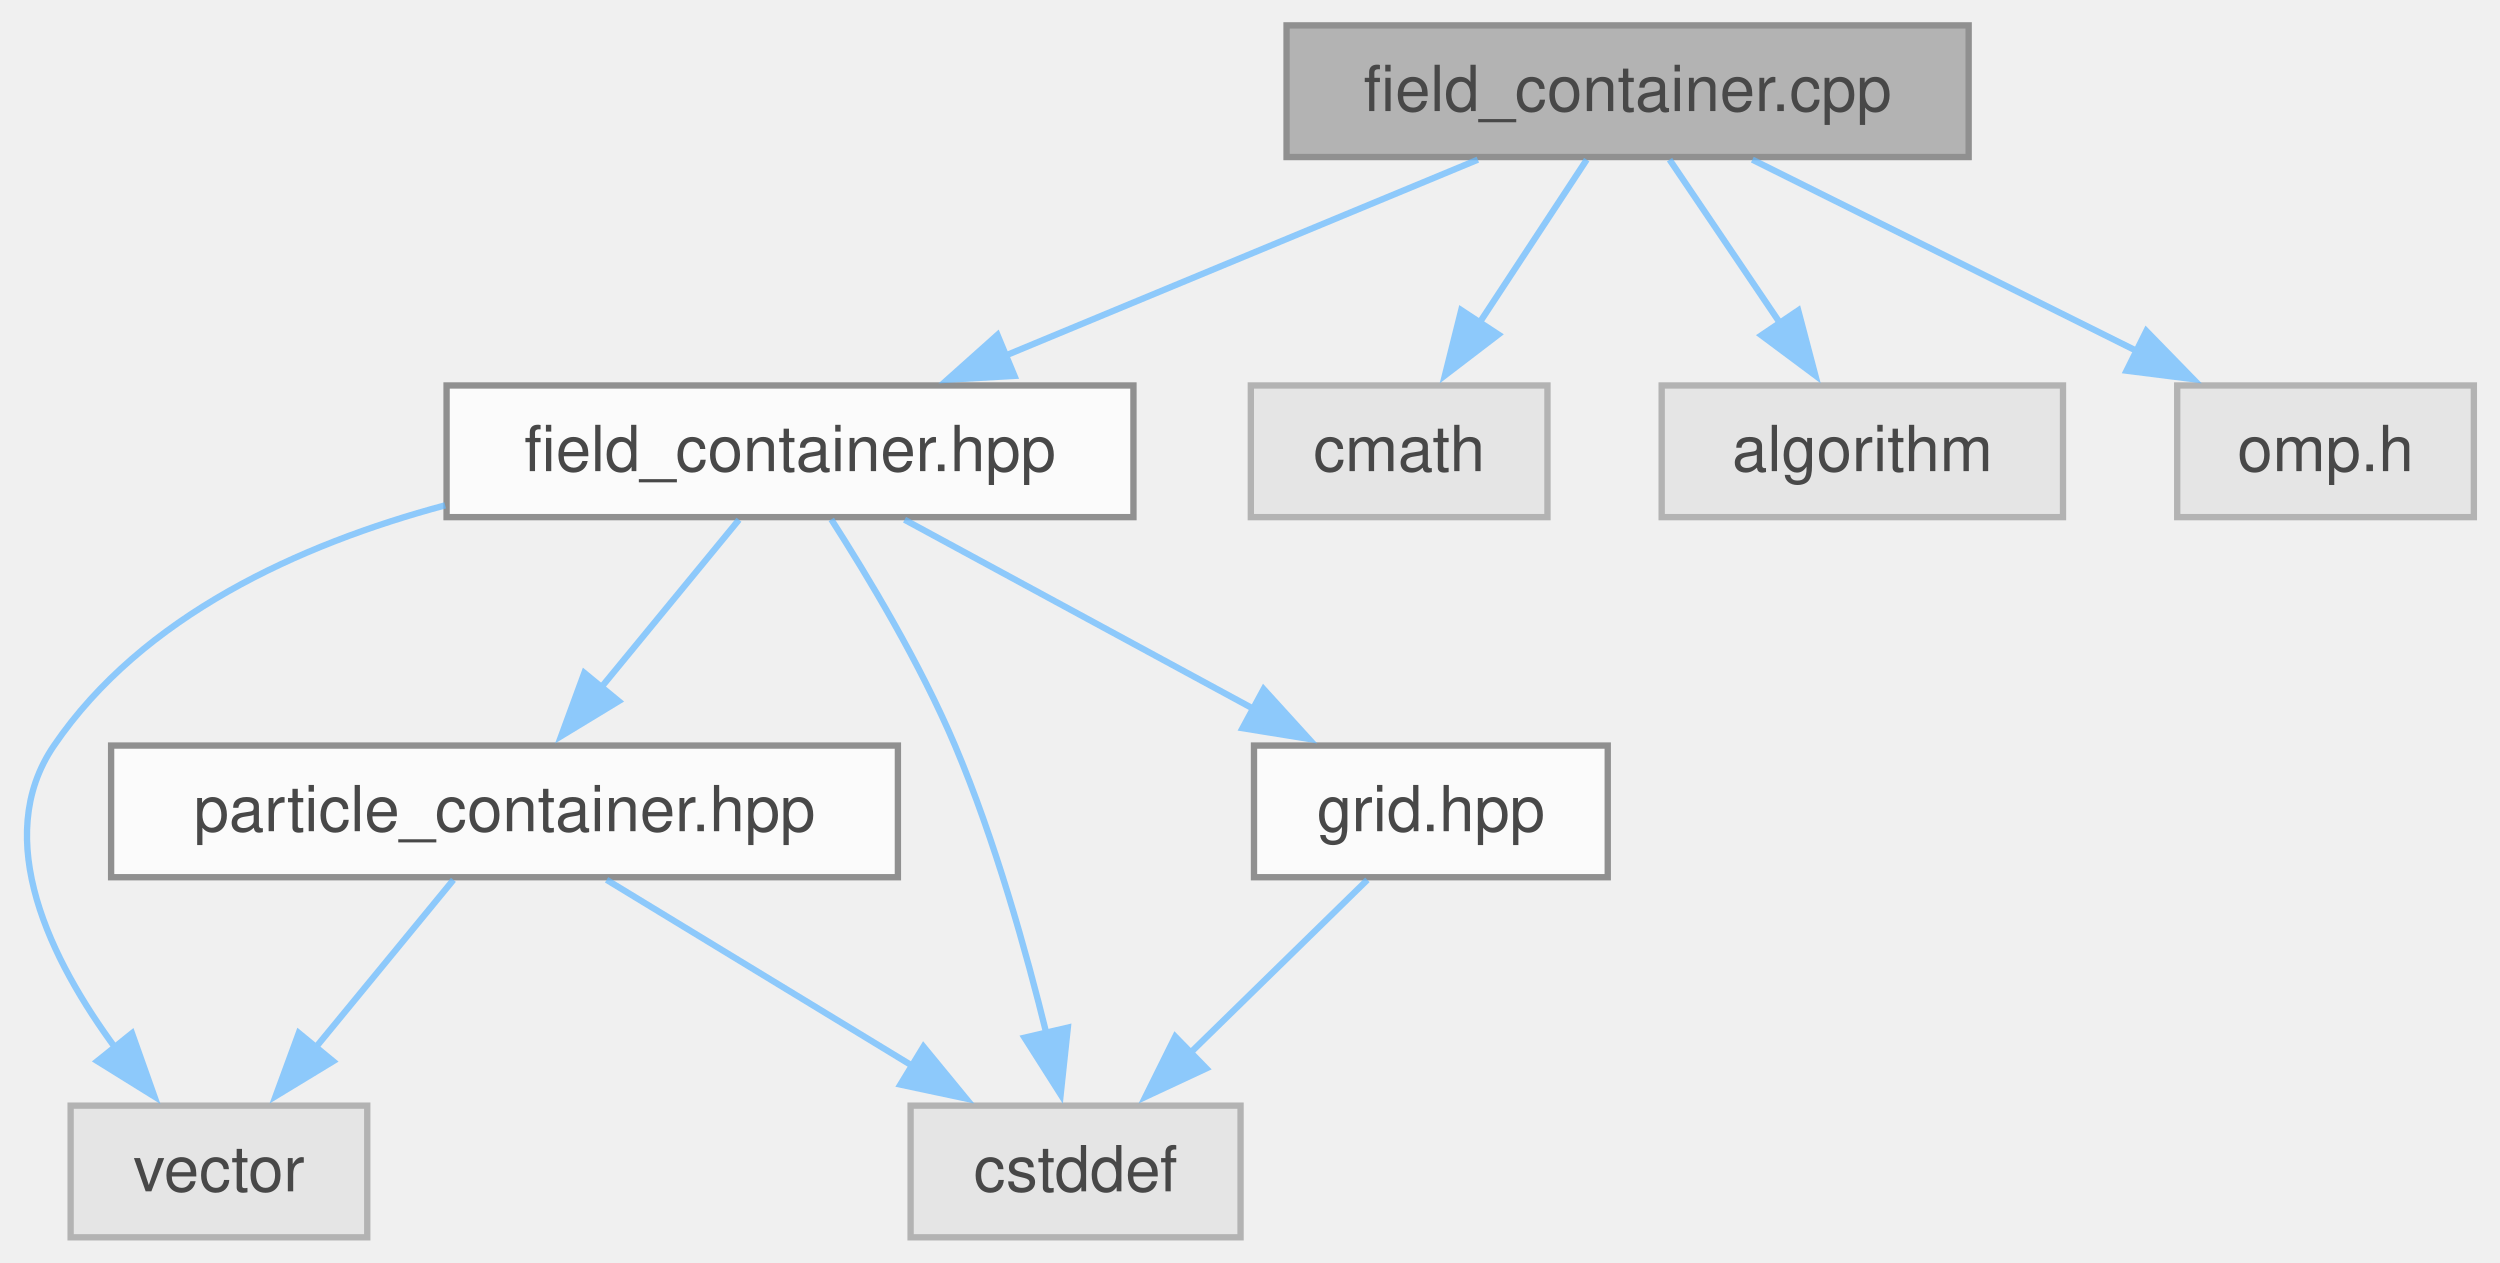
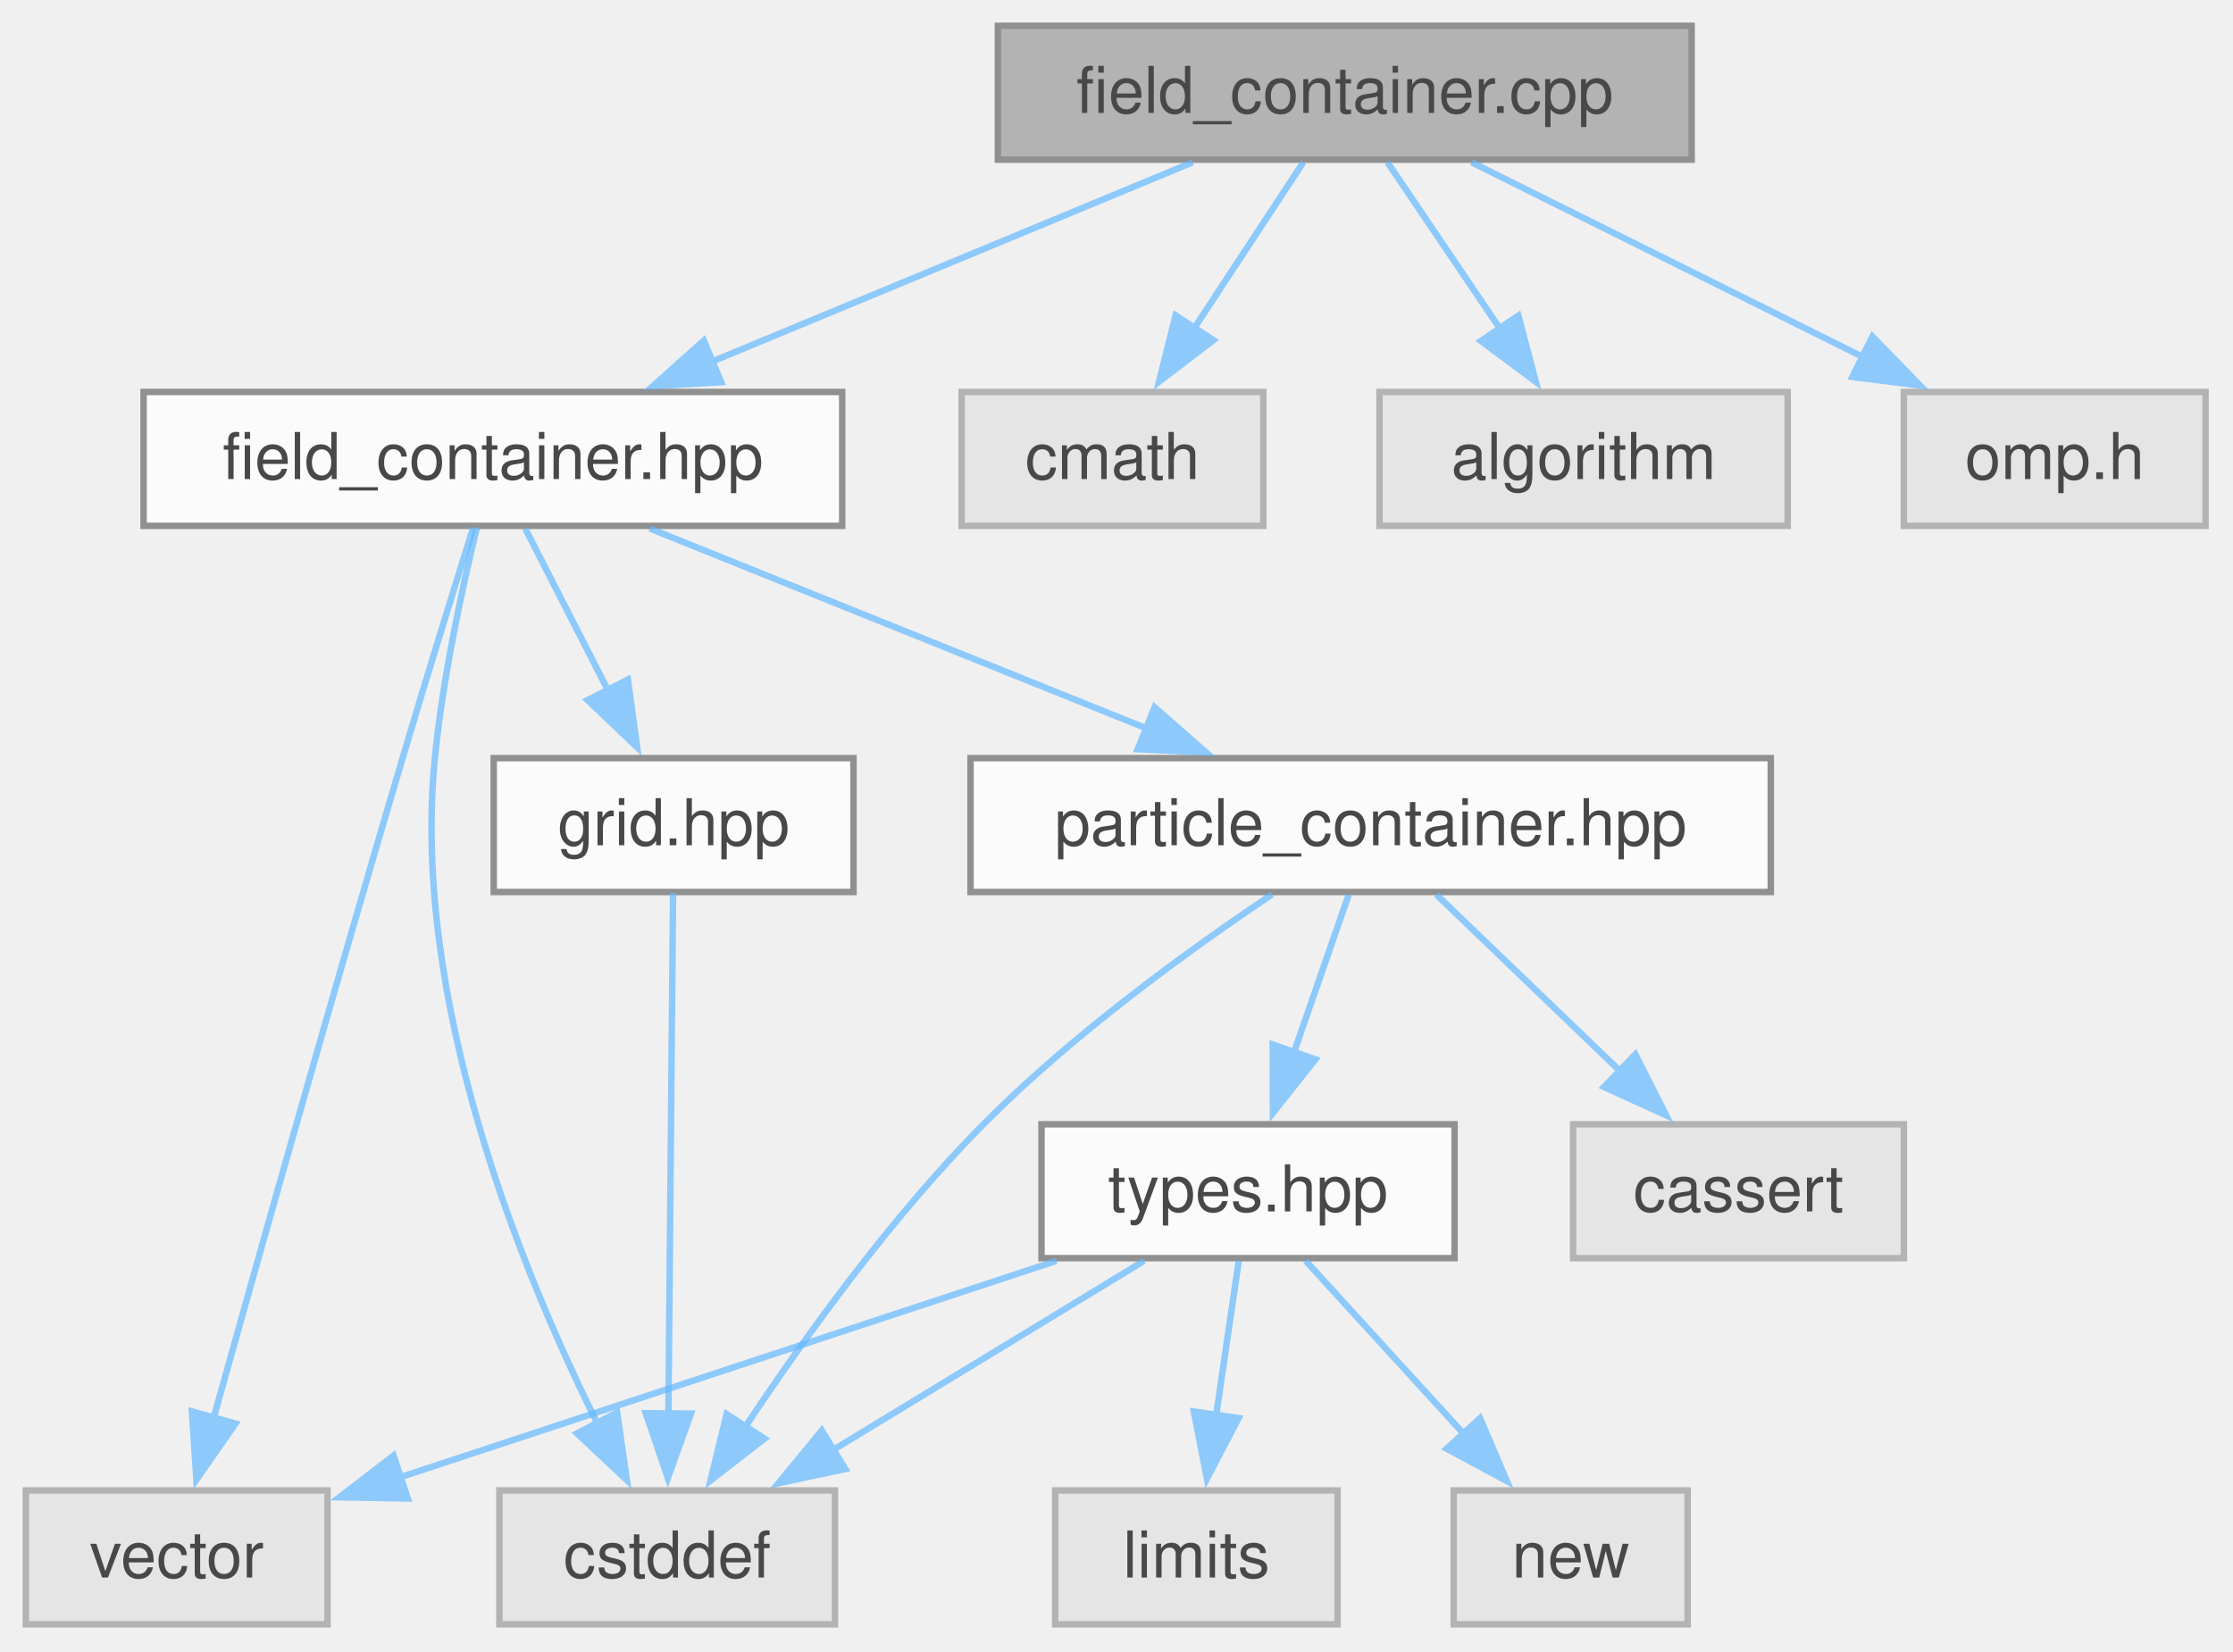
- <svg xmlns="http://www.w3.org/2000/svg" xmlns:xlink="http://www.w3.org/1999/xlink" width="394pt" height="199pt" viewBox="0.00 0.00 394.00 199.00">
+ <svg xmlns="http://www.w3.org/2000/svg" xmlns:xlink="http://www.w3.org/1999/xlink" width="346pt" height="256pt" viewBox="0.00 0.00 346.00 256.00">
  <svg id="main" version="1.1" xml:space="preserve">
    <style type="text/css">
.node, .edge {opacity: 0.7;}
.node.selected, .edge.selected {opacity: 1;}
.edge:hover path { stroke: red; }
.edge:hover polygon { stroke: red; fill: red; }
</style>
    <svg id="graph" class="graph">
-       <g id="graph0" class="graph" transform="scale(1 1) rotate(0) translate(4 195)">
+       <g id="graph0" class="graph" transform="scale(1 1) rotate(0) translate(4 251.75)">
        <g id="Node000001" class="node">
          <g id="a_Node000001">
            <a xlink:title=" ">
-               <polygon fill="#999999" stroke="#666666" points="306.26,-191 198.76,-191 198.76,-170.25 306.26,-170.25 306.26,-191" />
-               <text xml:space="preserve" text-anchor="middle" x="252.51" y="-177.5" font-family="Helvetica,sans-Serif" font-size="10.00">field_container.cpp</text>
+               <polygon fill="#999999" stroke="#666666" points="258.12,-247.75 150.62,-247.75 150.62,-227 258.12,-227 258.12,-247.75" />
+               <text xml:space="preserve" text-anchor="middle" x="204.38" y="-234.25" font-family="Helvetica,sans-Serif" font-size="10.00">field_container.cpp</text>
            </a>
          </g>
        </g>
        <g id="Node000002" class="node">
          <g id="a_Node000002">
            <a xlink:href="field__container_8hpp.html" target="_top" xlink:title=" ">
-               <polygon fill="white" stroke="#666666" points="174.63,-134.25 66.38,-134.25 66.38,-113.5 174.63,-113.5 174.63,-134.25" />
-               <text xml:space="preserve" text-anchor="middle" x="120.51" y="-120.75" font-family="Helvetica,sans-Serif" font-size="10.00">field_container.hpp</text>
+               <polygon fill="white" stroke="#666666" points="126.5,-191 18.25,-191 18.25,-170.25 126.5,-170.25 126.5,-191" />
+               <text xml:space="preserve" text-anchor="middle" x="72.38" y="-177.5" font-family="Helvetica,sans-Serif" font-size="10.00">field_container.hpp</text>
            </a>
          </g>
        </g>
        <g id="edge1_Node000001_Node000002" class="edge">
          <g id="a_edge1_Node000001_Node000002">
            <a xlink:title=" ">
-               <path fill="none" stroke="#63b8ff" d="M228.91,-169.84C208.17,-161.23 177.74,-148.61 154.39,-138.93" />
-               <polygon fill="#63b8ff" stroke="#63b8ff" points="155.88,-135.76 145.3,-135.16 153.2,-142.22 155.88,-135.76" />
-             </a>
-           </g>
-         </g>
-         <g id="Node000007" class="node">
-           <g id="a_Node000007">
-             <a xlink:title=" ">
-               <polygon fill="#e0e0e0" stroke="#999999" points="239.88,-134.25 193.13,-134.25 193.13,-113.5 239.88,-113.5 239.88,-134.25" />
-               <text xml:space="preserve" text-anchor="middle" x="216.51" y="-120.75" font-family="Helvetica,sans-Serif" font-size="10.00">cmath</text>
-             </a>
-           </g>
-         </g>
-         <g id="edge9_Node000001_Node000007" class="edge">
-           <g id="a_edge9_Node000001_Node000007">
-             <a xlink:title=" ">
-               <path fill="none" stroke="#63b8ff" d="M246.07,-169.84C241.36,-162.67 234.82,-152.73 229.09,-144.01" />
-               <polygon fill="#63b8ff" stroke="#63b8ff" points="232.14,-142.28 223.72,-135.84 226.29,-146.12 232.14,-142.28" />
-             </a>
-           </g>
-         </g>
-         <g id="Node000008" class="node">
-           <g id="a_Node000008">
-             <a xlink:title=" ">
-               <polygon fill="#e0e0e0" stroke="#999999" points="321.13,-134.25 257.88,-134.25 257.88,-113.5 321.13,-113.5 321.13,-134.25" />
-               <text xml:space="preserve" text-anchor="middle" x="289.51" y="-120.75" font-family="Helvetica,sans-Serif" font-size="10.00">algorithm</text>
-             </a>
-           </g>
-         </g>
-         <g id="edge10_Node000001_Node000008" class="edge">
-           <g id="a_edge10_Node000001_Node000008">
-             <a xlink:title=" ">
-               <path fill="none" stroke="#63b8ff" d="M259.12,-169.84C263.96,-162.67 270.69,-152.73 276.58,-144.01" />
-               <polygon fill="#63b8ff" stroke="#63b8ff" points="279.4,-146.08 282.1,-135.83 273.6,-142.16 279.4,-146.08" />
-             </a>
-           </g>
-         </g>
-         <g id="Node000009" class="node">
-           <g id="a_Node000009">
-             <a xlink:title=" ">
-               <polygon fill="#e0e0e0" stroke="#999999" points="385.88,-134.25 339.13,-134.25 339.13,-113.5 385.88,-113.5 385.88,-134.25" />
-               <text xml:space="preserve" text-anchor="middle" x="362.51" y="-120.75" font-family="Helvetica,sans-Serif" font-size="10.00">omp.h</text>
-             </a>
-           </g>
-         </g>
-         <g id="edge11_Node000001_Node000009" class="edge">
-           <g id="a_edge11_Node000001_Node000009">
-             <a xlink:title=" ">
-               <path fill="none" stroke="#63b8ff" d="M272.17,-169.84C289.07,-161.43 313.67,-149.18 332.94,-139.59" />
-               <polygon fill="#63b8ff" stroke="#63b8ff" points="334.26,-142.84 341.66,-135.25 331.15,-136.58 334.26,-142.84" />
+               <path fill="none" stroke="#63b8ff" d="M180.78,-226.59C160.03,-217.98 129.6,-205.36 106.26,-195.68" />
+               <polygon fill="#63b8ff" stroke="#63b8ff" points="107.75,-192.51 97.17,-191.91 105.06,-198.97 107.75,-192.51" />
+             </a>
+           </g>
+         </g>
+         <g id="Node000011" class="node">
+           <g id="a_Node000011">
+             <a xlink:title=" ">
+               <polygon fill="#e0e0e0" stroke="#999999" points="191.75,-191 145,-191 145,-170.25 191.75,-170.25 191.75,-191" />
+               <text xml:space="preserve" text-anchor="middle" x="168.38" y="-177.5" font-family="Helvetica,sans-Serif" font-size="10.00">cmath</text>
+             </a>
+           </g>
+         </g>
+         <g id="edge14_Node000001_Node000011" class="edge">
+           <g id="a_edge14_Node000001_Node000011">
+             <a xlink:title=" ">
+               <path fill="none" stroke="#63b8ff" d="M197.94,-226.59C193.23,-219.42 186.69,-209.48 180.96,-200.76" />
+               <polygon fill="#63b8ff" stroke="#63b8ff" points="184.01,-199.03 175.59,-192.59 178.16,-202.87 184.01,-199.03" />
+             </a>
+           </g>
+         </g>
+         <g id="Node000012" class="node">
+           <g id="a_Node000012">
+             <a xlink:title=" ">
+               <polygon fill="#e0e0e0" stroke="#999999" points="273,-191 209.75,-191 209.75,-170.25 273,-170.25 273,-191" />
+               <text xml:space="preserve" text-anchor="middle" x="241.38" y="-177.5" font-family="Helvetica,sans-Serif" font-size="10.00">algorithm</text>
+             </a>
+           </g>
+         </g>
+         <g id="edge15_Node000001_Node000012" class="edge">
+           <g id="a_edge15_Node000001_Node000012">
+             <a xlink:title=" ">
+               <path fill="none" stroke="#63b8ff" d="M210.99,-226.59C215.83,-219.42 222.55,-209.48 228.45,-200.76" />
+               <polygon fill="#63b8ff" stroke="#63b8ff" points="231.27,-202.83 233.97,-192.58 225.47,-198.91 231.27,-202.83" />
+             </a>
+           </g>
+         </g>
+         <g id="Node000013" class="node">
+           <g id="a_Node000013">
+             <a xlink:title=" ">
+               <polygon fill="#e0e0e0" stroke="#999999" points="337.75,-191 291,-191 291,-170.25 337.75,-170.25 337.75,-191" />
+               <text xml:space="preserve" text-anchor="middle" x="314.38" y="-177.5" font-family="Helvetica,sans-Serif" font-size="10.00">omp.h</text>
+             </a>
+           </g>
+         </g>
+         <g id="edge16_Node000001_Node000013" class="edge">
+           <g id="a_edge16_Node000001_Node000013">
+             <a xlink:title=" ">
+               <path fill="none" stroke="#63b8ff" d="M224.04,-226.59C240.93,-218.18 265.54,-205.93 284.81,-196.34" />
+               <polygon fill="#63b8ff" stroke="#63b8ff" points="286.13,-199.59 293.52,-192 283.01,-193.33 286.13,-199.59" />
            </a>
          </g>
        </g>
        <g id="Node000003" class="node">
          <g id="a_Node000003">
            <a xlink:title=" ">
-               <polygon fill="#e0e0e0" stroke="#999999" points="53.88,-20.75 7.13,-20.75 7.13,0 53.88,0 53.88,-20.75" />
-               <text xml:space="preserve" text-anchor="middle" x="30.51" y="-7.25" font-family="Helvetica,sans-Serif" font-size="10.00">vector</text>
+               <polygon fill="#e0e0e0" stroke="#999999" points="46.75,-20.75 0,-20.75 0,0 46.75,0 46.75,-20.75" />
+               <text xml:space="preserve" text-anchor="middle" x="23.38" y="-7.25" font-family="Helvetica,sans-Serif" font-size="10.00">vector</text>
            </a>
          </g>
        </g>
        <g id="edge2_Node000002_Node000003" class="edge">
          <g id="a_edge2_Node000002_Node000003">
            <a xlink:title=" ">
-               <path fill="none" stroke="#63b8ff" d="M66.16,-115.36C43.14,-109.18 18.47,-97.95 4.51,-77.5 -5.55,-62.77 4.05,-43.57 14.31,-29.67" />
-               <polygon fill="#63b8ff" stroke="#63b8ff" points="16.8,-32.16 20.34,-22.18 11.34,-27.77 16.8,-32.16" />
+               <path fill="none" stroke="#63b8ff" d="M69.31,-169.91C66.43,-160.73 62.03,-146.58 58.38,-134.25 47.74,-98.4 35.93,-56.47 29.11,-32.02" />
+               <polygon fill="#63b8ff" stroke="#63b8ff" points="32.49,-31.11 26.43,-22.41 25.74,-32.99 32.49,-31.11" />
            </a>
          </g>
        </g>
        <g id="Node000004" class="node">
          <g id="a_Node000004">
            <a xlink:title=" ">
-               <polygon fill="#e0e0e0" stroke="#999999" points="191.51,-20.75 139.51,-20.75 139.51,0 191.51,0 191.51,-20.75" />
-               <text xml:space="preserve" text-anchor="middle" x="165.51" y="-7.25" font-family="Helvetica,sans-Serif" font-size="10.00">cstddef</text>
+               <polygon fill="#e0e0e0" stroke="#999999" points="125.38,-20.75 73.38,-20.75 73.38,0 125.38,0 125.38,-20.75" />
+               <text xml:space="preserve" text-anchor="middle" x="99.38" y="-7.25" font-family="Helvetica,sans-Serif" font-size="10.00">cstddef</text>
            </a>
          </g>
        </g>
        <g id="edge3_Node000002_Node000004" class="edge">
          <g id="a_edge3_Node000002_Node000004">
            <a xlink:title=" ">
-               <path fill="none" stroke="#63b8ff" d="M127.01,-113.14C132.76,-104.18 141.06,-90.38 146.51,-77.5 152.78,-62.68 157.71,-45.14 160.98,-31.85" />
-               <polygon fill="#63b8ff" stroke="#63b8ff" points="164.29,-33.05 163.16,-22.51 157.47,-31.46 164.29,-33.05" />
+               <path fill="none" stroke="#63b8ff" d="M69.89,-169.97C67.67,-160.84 64.6,-146.72 63.38,-134.25 59.68,-96.63 76.78,-54.76 88.68,-30.9" />
+               <polygon fill="#63b8ff" stroke="#63b8ff" points="91.62,-32.83 93.14,-22.34 85.41,-29.59 91.62,-32.83" />
            </a>
          </g>
        </g>
        <g id="Node000005" class="node">
          <g id="a_Node000005">
            <a xlink:href="grid_8hpp.html" target="_top" xlink:title=" ">
-               <polygon fill="white" stroke="#666666" points="249.38,-77.5 193.63,-77.5 193.63,-56.75 249.38,-56.75 249.38,-77.5" />
-               <text xml:space="preserve" text-anchor="middle" x="221.51" y="-64" font-family="Helvetica,sans-Serif" font-size="10.00">grid.hpp</text>
+               <polygon fill="white" stroke="#666666" points="128.25,-134.25 72.5,-134.25 72.5,-113.5 128.25,-113.5 128.25,-134.25" />
+               <text xml:space="preserve" text-anchor="middle" x="100.38" y="-120.75" font-family="Helvetica,sans-Serif" font-size="10.00">grid.hpp</text>
            </a>
          </g>
        </g>
        <g id="edge4_Node000002_Node000005" class="edge">
          <g id="a_edge4_Node000002_Node000005">
            <a xlink:title=" ">
-               <path fill="none" stroke="#63b8ff" d="M138.56,-113.09C153.93,-104.76 176.25,-92.66 193.87,-83.11" />
-               <polygon fill="#63b8ff" stroke="#63b8ff" points="195.15,-86.39 202.28,-78.55 191.82,-80.24 195.15,-86.39" />
+               <path fill="none" stroke="#63b8ff" d="M77.38,-169.84C80.96,-162.83 85.91,-153.16 90.3,-144.58" />
+               <polygon fill="#63b8ff" stroke="#63b8ff" points="93.29,-146.42 94.72,-135.93 87.05,-143.24 93.29,-146.42" />
            </a>
          </g>
        </g>
        <g id="Node000006" class="node">
          <g id="a_Node000006">
-             <a xlink:href="particle__container_8hpp.html" target="_top" xlink:title=" ">
-               <polygon fill="white" stroke="#666666" points="137.51,-77.5 13.51,-77.5 13.51,-56.75 137.51,-56.75 137.51,-77.5" />
-               <text xml:space="preserve" text-anchor="middle" x="75.51" y="-64" font-family="Helvetica,sans-Serif" font-size="10.00">particle_container.hpp</text>
+             <a xlink:href="particle__container_8hpp.html" target="_top" xlink:title="Хранилище макрочастиц в формате Struct of Arrays (SoA) с выравниванием по кэш-линиям.">
+               <polygon fill="white" stroke="#666666" points="270.38,-134.25 146.38,-134.25 146.38,-113.5 270.38,-113.5 270.38,-134.25" />
+               <text xml:space="preserve" text-anchor="middle" x="208.38" y="-120.75" font-family="Helvetica,sans-Serif" font-size="10.00">particle_container.hpp</text>
            </a>
          </g>
        </g>
        <g id="edge6_Node000002_Node000006" class="edge">
          <g id="a_edge6_Node000002_Node000006">
            <a xlink:title=" ">
-               <path fill="none" stroke="#63b8ff" d="M112.46,-113.09C106.45,-105.77 98.04,-95.54 90.77,-86.69" />
-               <polygon fill="#63b8ff" stroke="#63b8ff" points="93.5,-84.5 84.44,-79 88.09,-88.95 93.5,-84.5" />
+               <path fill="none" stroke="#63b8ff" d="M96.69,-169.84C118.16,-161.19 149.7,-148.5 173.79,-138.8" />
+               <polygon fill="#63b8ff" stroke="#63b8ff" points="174.9,-142.13 182.87,-135.14 172.28,-135.63 174.9,-142.13" />
            </a>
          </g>
        </g>
        <g id="edge5_Node000005_Node000004" class="edge">
          <g id="a_edge5_Node000005_Node000004">
            <a xlink:title=" ">
-               <path fill="none" stroke="#63b8ff" d="M211.5,-56.34C203.77,-48.78 192.88,-38.14 183.63,-29.1" />
-               <polygon fill="#63b8ff" stroke="#63b8ff" points="186.11,-26.62 176.51,-22.14 181.22,-31.63 186.11,-26.62" />
-             </a>
-           </g>
-         </g>
-         <g id="edge7_Node000006_Node000003" class="edge">
-           <g id="a_edge7_Node000006_Node000003">
-             <a xlink:title=" ">
-               <path fill="none" stroke="#63b8ff" d="M67.46,-56.34C61.45,-49.02 53.04,-38.79 45.77,-29.94" />
-               <polygon fill="#63b8ff" stroke="#63b8ff" points="48.5,-27.75 39.44,-22.25 43.09,-32.2 48.5,-27.75" />
-             </a>
-           </g>
-         </g>
-         <g id="edge8_Node000006_Node000004" class="edge">
-           <g id="a_edge8_Node000006_Node000004">
-             <a xlink:title=" ">
-               <path fill="none" stroke="#63b8ff" d="M91.6,-56.34C105.04,-48.16 124.44,-36.36 139.99,-26.9" />
-               <polygon fill="#63b8ff" stroke="#63b8ff" points="141.54,-30.05 148.26,-21.87 137.9,-24.07 141.54,-30.05" />
+               <path fill="none" stroke="#63b8ff" d="M100.29,-113.37C100.13,-95.6 99.78,-56.97 99.57,-32.68" />
+               <polygon fill="#63b8ff" stroke="#63b8ff" points="103.07,-32.66 99.48,-22.69 96.07,-32.72 103.07,-32.66" />
+             </a>
+           </g>
+         </g>
+         <g id="edge13_Node000006_Node000004" class="edge">
+           <g id="a_edge13_Node000006_Node000004">
+             <a xlink:title=" ">
+               <path fill="none" stroke="#63b8ff" d="M193.12,-113.14C180.39,-104.61 162.16,-91.42 148.38,-77.5 134.11,-63.1 120.61,-44.36 111.41,-30.5" />
+               <polygon fill="#63b8ff" stroke="#63b8ff" points="114.46,-28.78 106.09,-22.29 108.59,-32.58 114.46,-28.78" />
+             </a>
+           </g>
+         </g>
+         <g id="Node000007" class="node">
+           <g id="a_Node000007">
+             <a xlink:href="types_8hpp.html" target="_top" xlink:title=" ">
+               <polygon fill="white" stroke="#666666" points="221.38,-77.5 157.38,-77.5 157.38,-56.75 221.38,-56.75 221.38,-77.5" />
+               <text xml:space="preserve" text-anchor="middle" x="189.38" y="-64" font-family="Helvetica,sans-Serif" font-size="10.00">types.hpp</text>
+             </a>
+           </g>
+         </g>
+         <g id="edge7_Node000006_Node000007" class="edge">
+           <g id="a_edge7_Node000006_Node000007">
+             <a xlink:title=" ">
+               <path fill="none" stroke="#63b8ff" d="M204.98,-113.09C202.63,-106.31 199.41,-97.05 196.51,-88.69" />
+               <polygon fill="#63b8ff" stroke="#63b8ff" points="199.82,-87.56 193.24,-79.26 193.21,-89.85 199.82,-87.56" />
+             </a>
+           </g>
+         </g>
+         <g id="Node000010" class="node">
+           <g id="a_Node000010">
+             <a xlink:title=" ">
+               <polygon fill="#e0e0e0" stroke="#999999" points="291,-77.5 239.75,-77.5 239.75,-56.75 291,-56.75 291,-77.5" />
+               <text xml:space="preserve" text-anchor="middle" x="265.38" y="-64" font-family="Helvetica,sans-Serif" font-size="10.00">cassert</text>
+             </a>
+           </g>
+         </g>
+         <g id="edge12_Node000006_Node000010" class="edge">
+           <g id="a_edge12_Node000006_Node000010">
+             <a xlink:title=" ">
+               <path fill="none" stroke="#63b8ff" d="M218.57,-113.09C226.51,-105.46 237.74,-94.67 247.21,-85.57" />
+               <polygon fill="#63b8ff" stroke="#63b8ff" points="249.39,-88.33 254.18,-78.88 244.54,-83.28 249.39,-88.33" />
+             </a>
+           </g>
+         </g>
+         <g id="edge11_Node000007_Node000003" class="edge">
+           <g id="a_edge11_Node000007_Node000003">
+             <a xlink:title=" ">
+               <path fill="none" stroke="#63b8ff" d="M159.7,-56.34C131.17,-46.93 88.06,-32.71 57.99,-22.79" />
+               <polygon fill="#63b8ff" stroke="#63b8ff" points="59.19,-19.5 48.59,-19.69 56.99,-26.15 59.19,-19.5" />
+             </a>
+           </g>
+         </g>
+         <g id="edge8_Node000007_Node000004" class="edge">
+           <g id="a_edge8_Node000007_Node000004">
+             <a xlink:title=" ">
+               <path fill="none" stroke="#63b8ff" d="M173.28,-56.34C159.85,-48.16 140.44,-36.36 124.89,-26.9" />
+               <polygon fill="#63b8ff" stroke="#63b8ff" points="126.98,-24.07 116.62,-21.87 123.34,-30.05 126.98,-24.07" />
+             </a>
+           </g>
+         </g>
+         <g id="Node000008" class="node">
+           <g id="a_Node000008">
+             <a xlink:title=" ">
+               <polygon fill="#e0e0e0" stroke="#999999" points="203.25,-20.75 159.5,-20.75 159.5,0 203.25,0 203.25,-20.75" />
+               <text xml:space="preserve" text-anchor="middle" x="181.38" y="-7.25" font-family="Helvetica,sans-Serif" font-size="10.00">limits</text>
+             </a>
+           </g>
+         </g>
+         <g id="edge9_Node000007_Node000008" class="edge">
+           <g id="a_edge9_Node000007_Node000008">
+             <a xlink:title=" ">
+               <path fill="none" stroke="#63b8ff" d="M187.94,-56.34C186.97,-49.64 185.63,-40.51 184.42,-32.23" />
+               <polygon fill="#63b8ff" stroke="#63b8ff" points="187.92,-31.96 183.01,-22.58 180.99,-32.98 187.92,-31.96" />
+             </a>
+           </g>
+         </g>
+         <g id="Node000009" class="node">
+           <g id="a_Node000009">
+             <a xlink:title=" ">
+               <polygon fill="#e0e0e0" stroke="#999999" points="257.5,-20.75 221.25,-20.75 221.25,0 257.5,0 257.5,-20.75" />
+               <text xml:space="preserve" text-anchor="middle" x="239.38" y="-7.25" font-family="Helvetica,sans-Serif" font-size="10.00">new</text>
+             </a>
+           </g>
+         </g>
+         <g id="edge10_Node000007_Node000009" class="edge">
+           <g id="a_edge10_Node000007_Node000009">
+             <a xlink:title=" ">
+               <path fill="none" stroke="#63b8ff" d="M198.31,-56.34C205.14,-48.86 214.74,-38.36 222.93,-29.38" />
+               <polygon fill="#63b8ff" stroke="#63b8ff" points="225.33,-31.94 229.49,-22.2 220.16,-27.22 225.33,-31.94" />
            </a>
          </g>
        </g>
      </g>
    </svg>
  </svg>
  <style type="text/css">

[data-mouse-over-selected='false'] { opacity: 0.7; }
[data-mouse-over-selected='true']  { opacity: 1.0; }

</style>
</svg>
